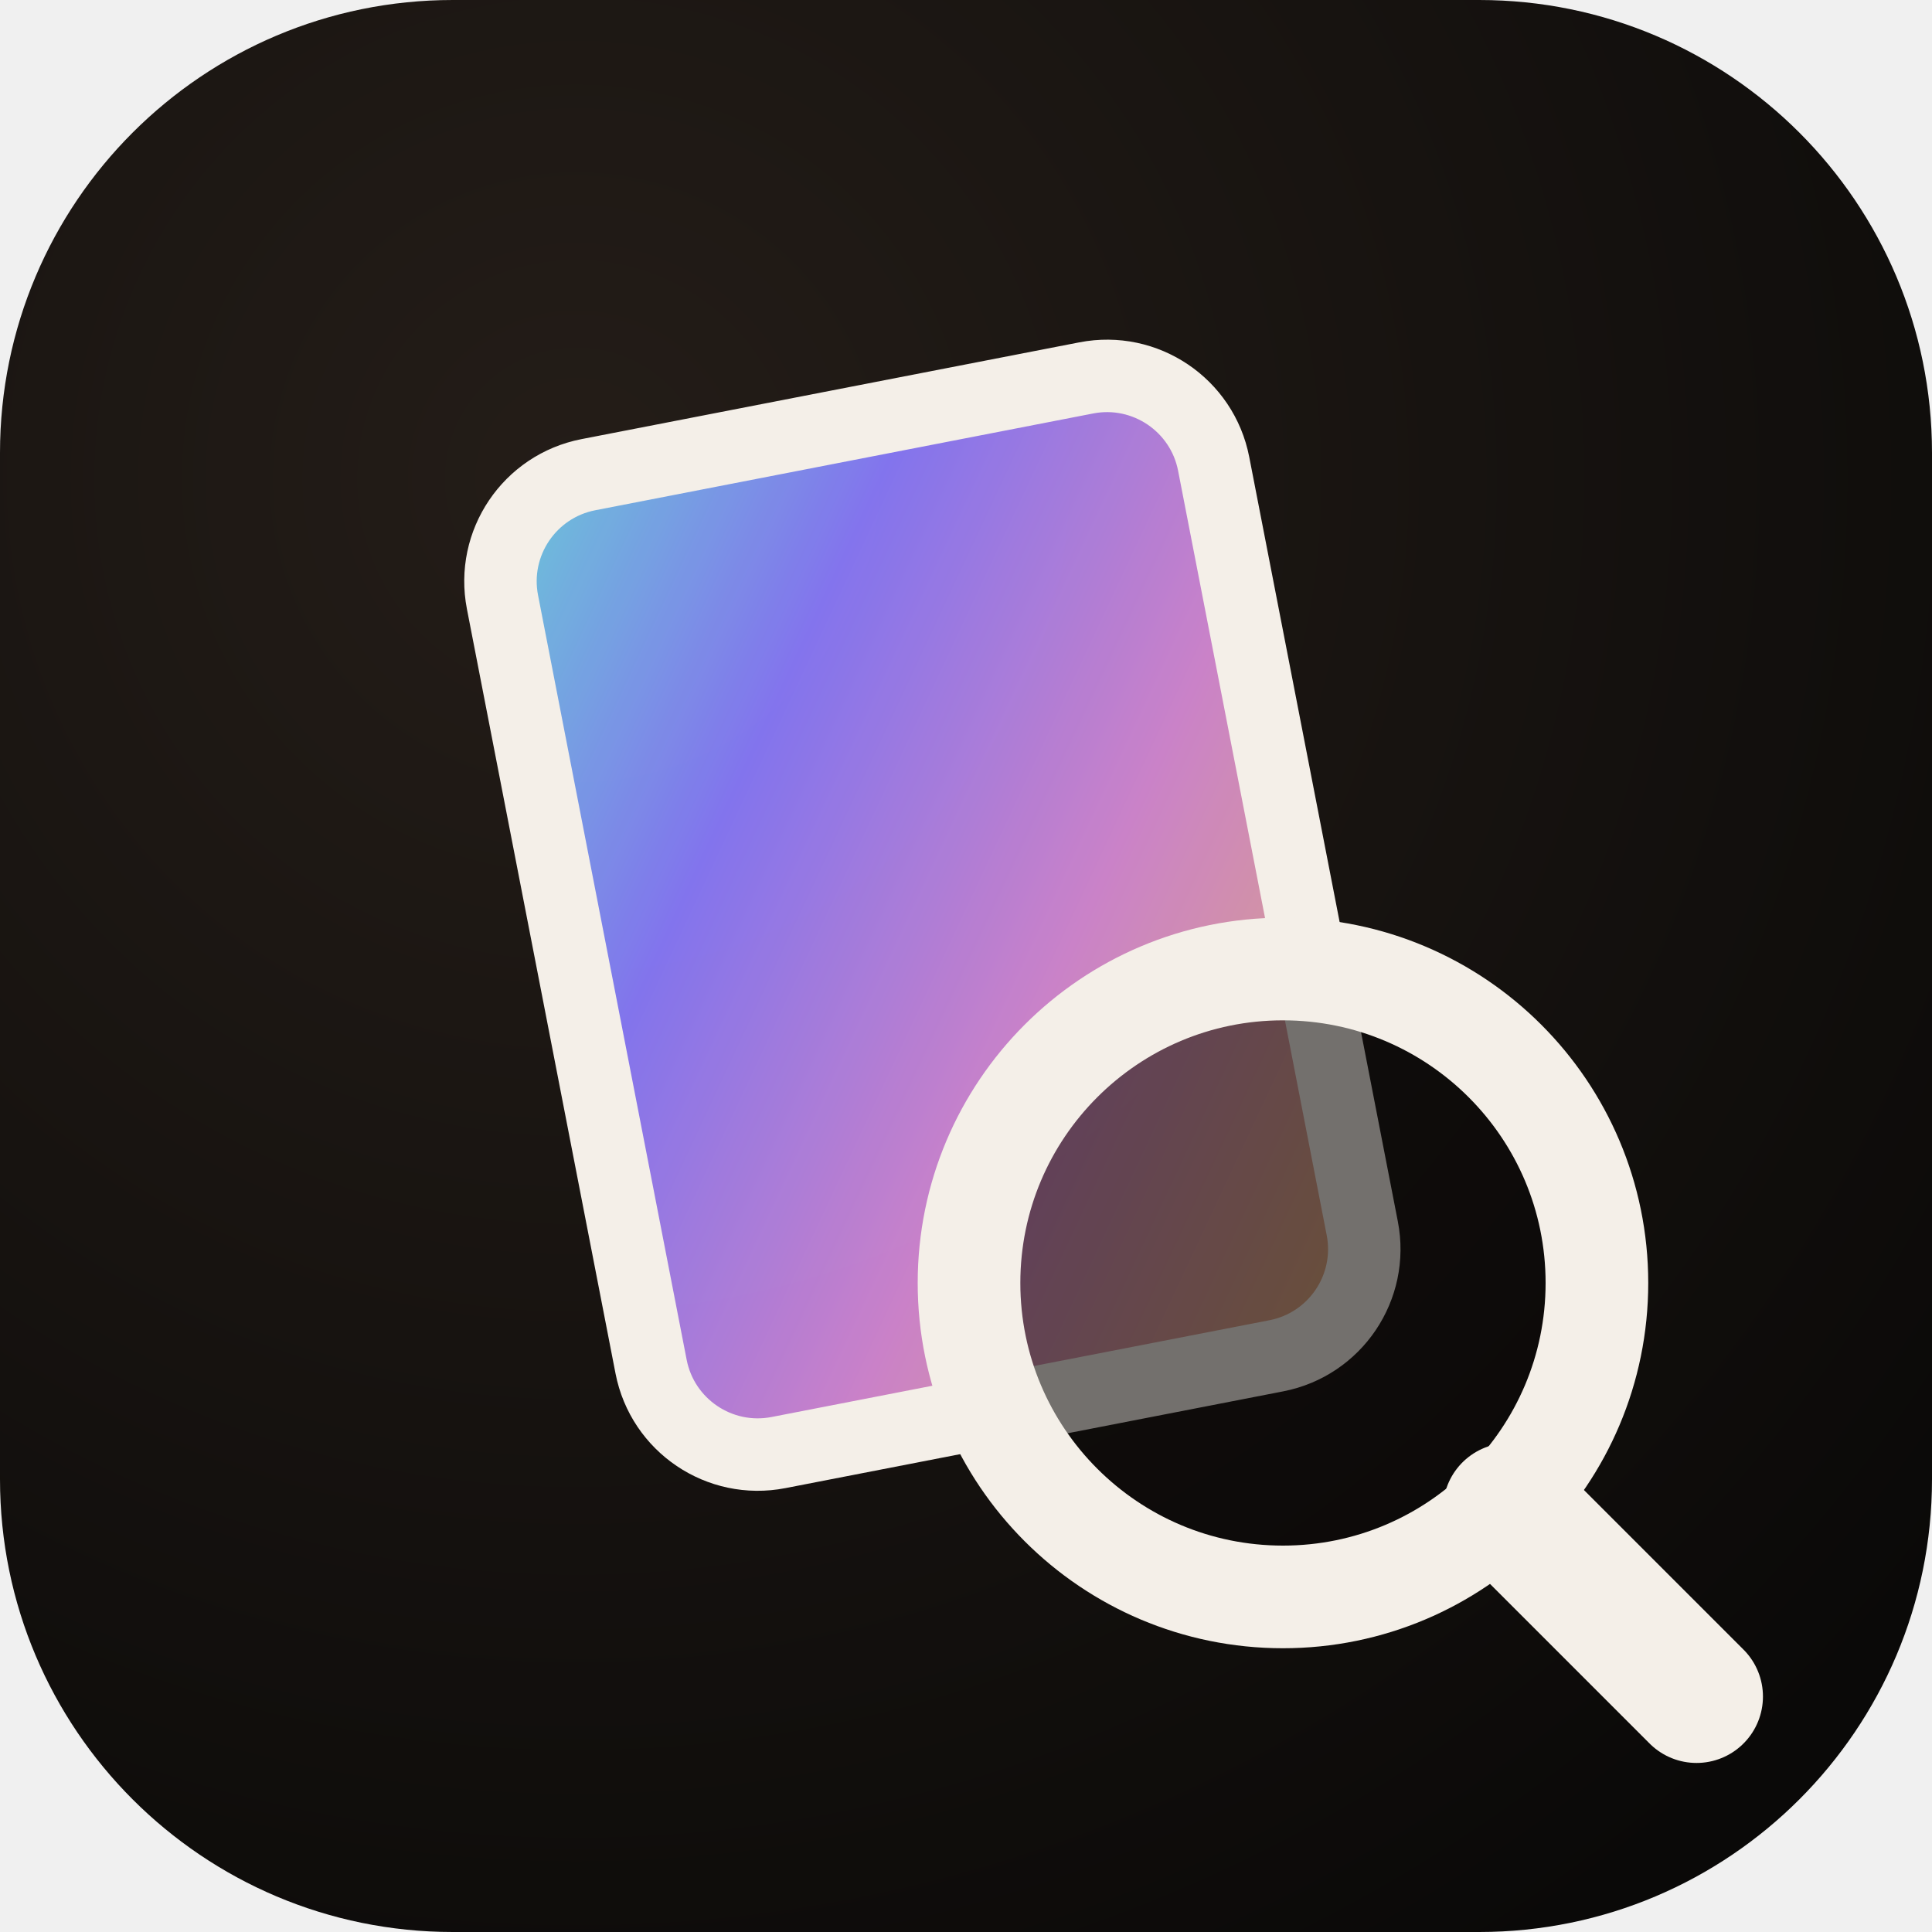
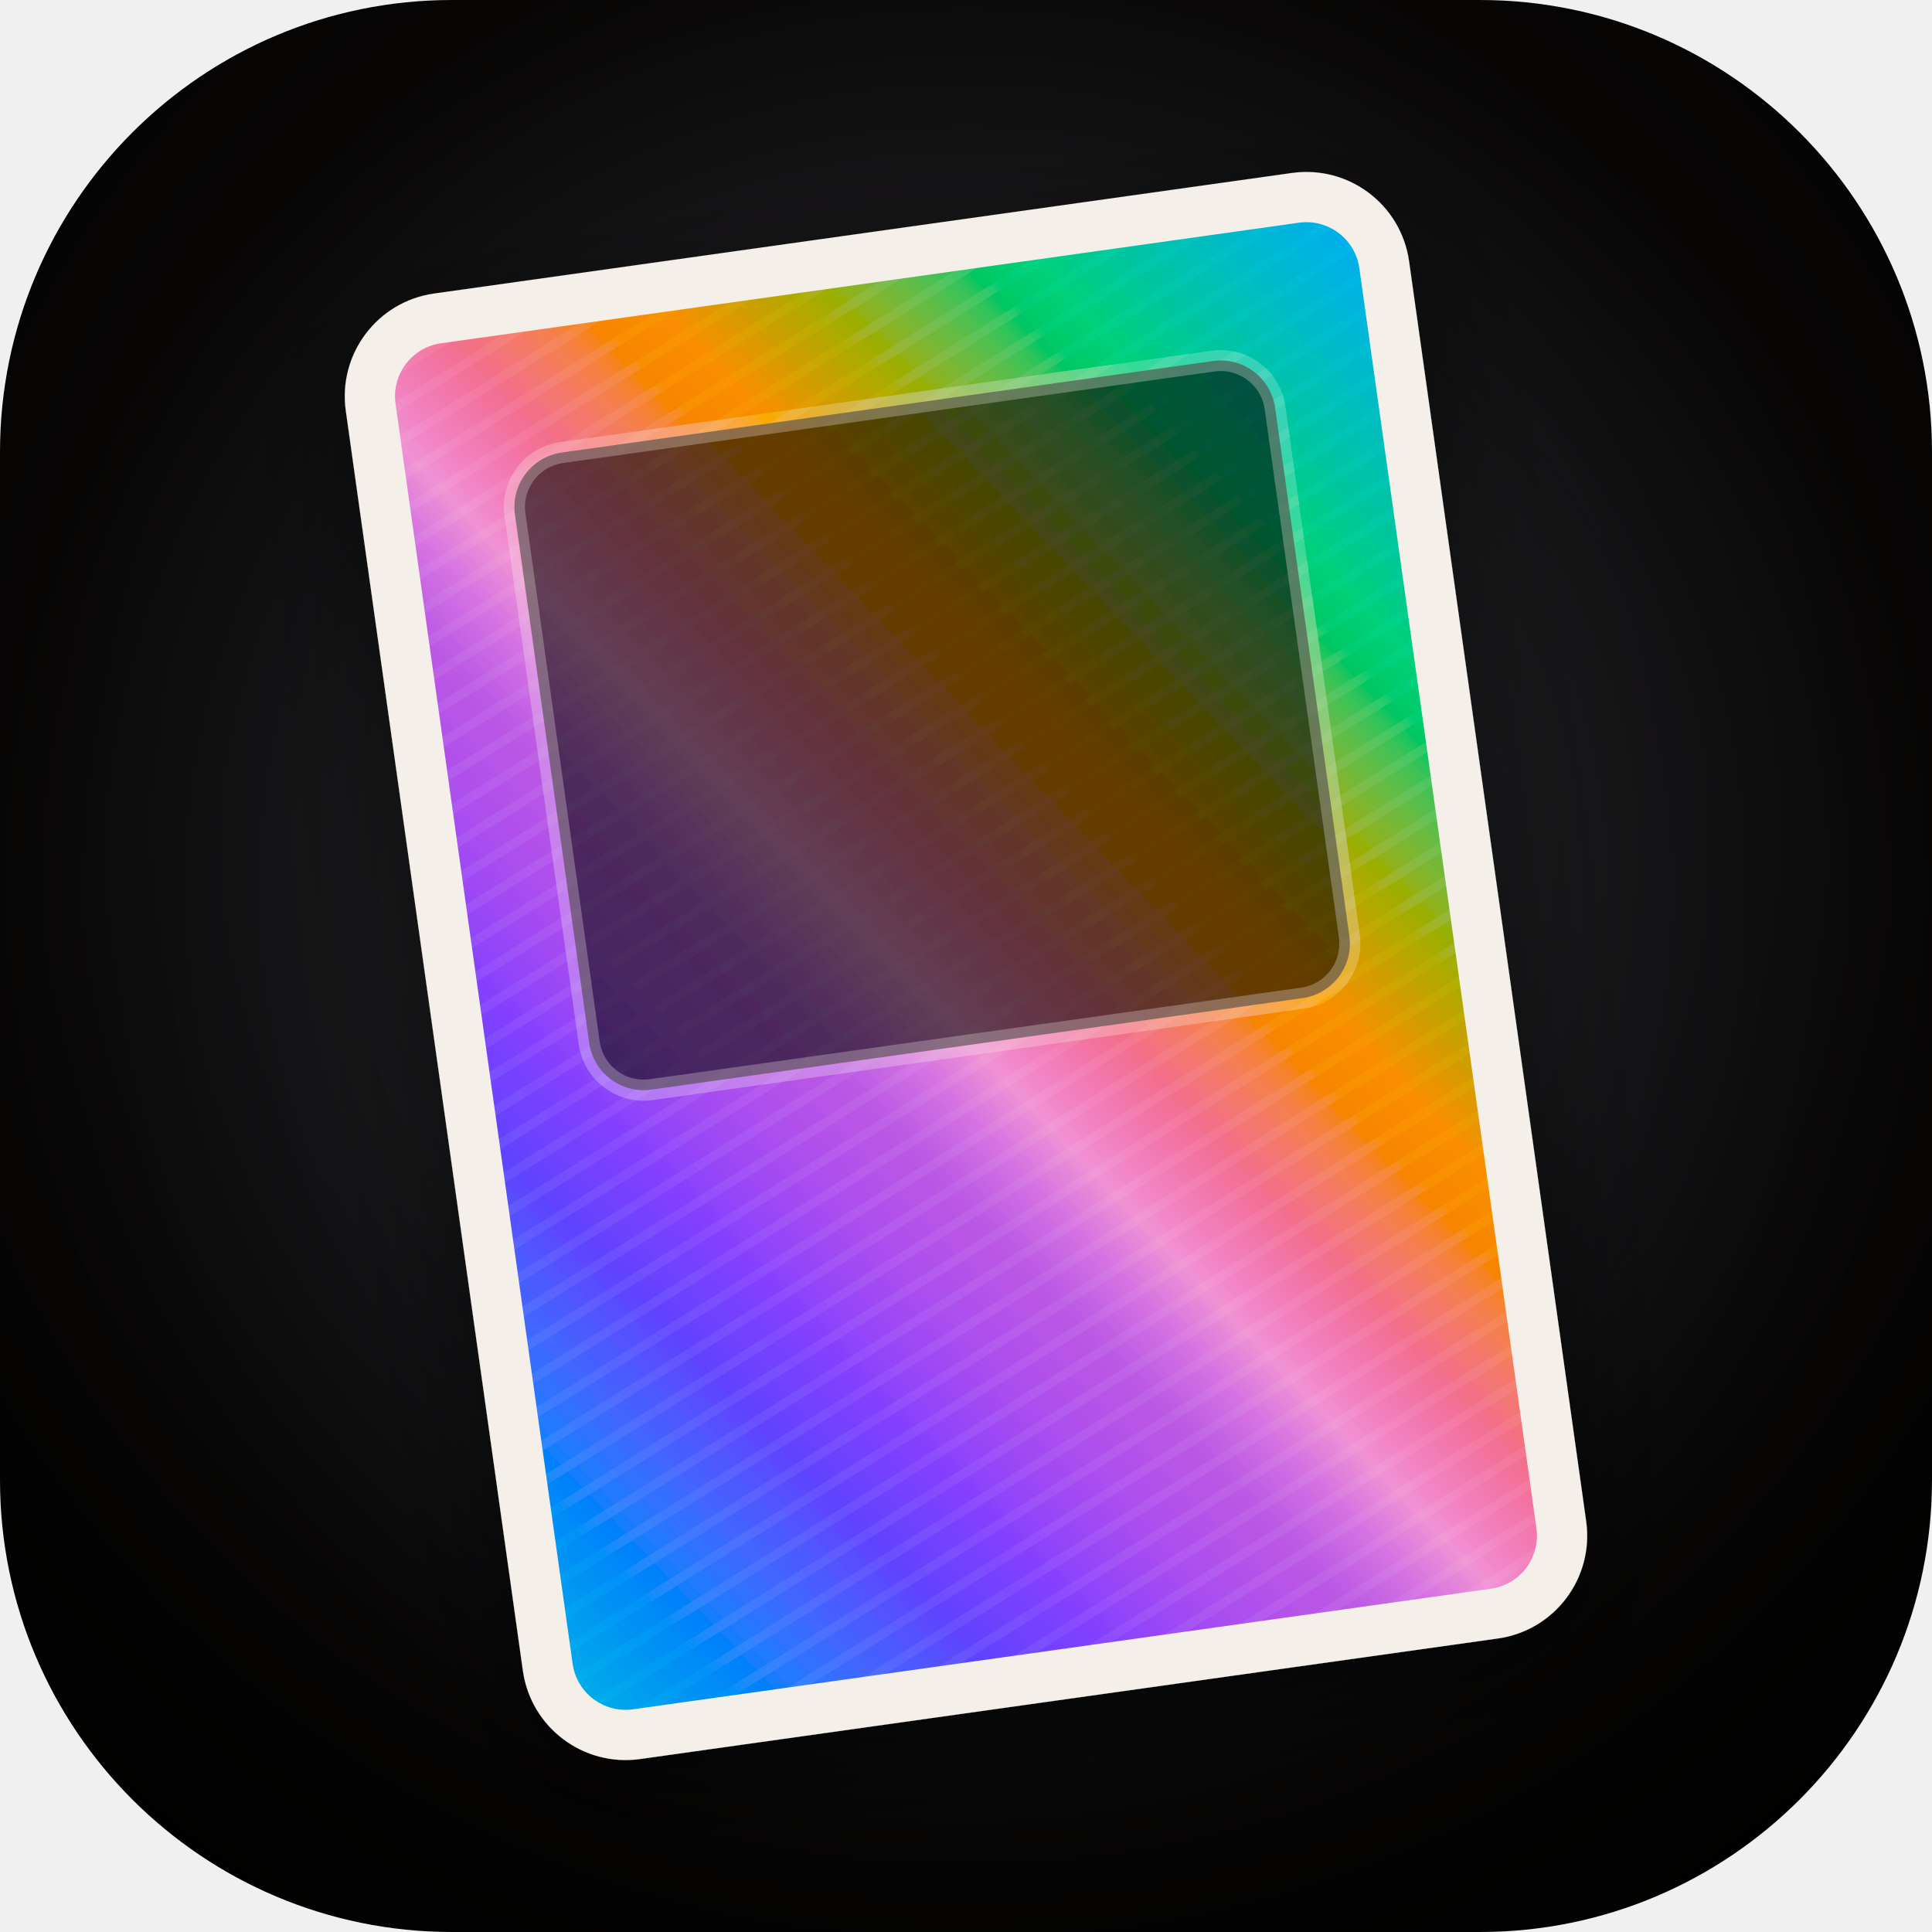
- <svg xmlns="http://www.w3.org/2000/svg" viewBox="0 0 64 64">
+ <svg xmlns="http://www.w3.org/2000/svg" viewBox="0 0 64 64" width="64" height="64">
  <defs>
-     <linearGradient id="holo" x1="0" y1="0" x2="1" y2="1">
-       <stop offset="0" stop-color="#6fd8e8" />
-       <stop offset=".3" stop-color="#8b7cff" />
-       <stop offset=".62" stop-color="#d98bd8" />
-       <stop offset="1" stop-color="#f0b878" />
+     <linearGradient id="holo" x1="0" y1="1" x2="1" y2="0">
+       <stop offset="0" stop-color="#25b6d4" />
+       <stop offset=".22" stop-color="#6250f2" />
+       <stop offset=".44" stop-color="#cb4dbf" />
+       <stop offset=".64" stop-color="#e8952f" />
+       <stop offset=".82" stop-color="#3fc98a" />
+       <stop offset="1" stop-color="#2ea3ee" />
    </linearGradient>
-     <radialGradient id="ground" cx=".3" cy=".25" r=".9">
-       <stop offset="0" stop-color="#241d18" />
-       <stop offset="1" stop-color="#0a0908" />
+     <linearGradient id="spec" x1="0" y1="1" x2="1" y2="0">
+       <stop offset=".28" stop-color="#fff" stop-opacity="0" />
+       <stop offset=".4" stop-color="#7ee7ff" stop-opacity=".16" />
+       <stop offset=".47" stop-color="#fff" stop-opacity=".4" />
+       <stop offset=".54" stop-color="#ffb0f3" stop-opacity=".18" />
+       <stop offset=".64" stop-color="#fff" stop-opacity="0" />
+     </linearGradient>
+     <pattern id="grain" width="1.024" height="1.024" patternTransform="rotate(-24)" patternUnits="userSpaceOnUse">
+       <rect width="1.024" height="0.307" fill="#fff" opacity=".06" />
+     </pattern>
+     <radialGradient id="ground" cx=".5" cy=".42" r=".72">
+       <stop offset="0" stop-color="#191410" />
+       <stop offset=".55" stop-color="#0a0807" />
+       <stop offset="1" stop-color="#000" />
    </radialGradient>
+     <radialGradient id="bloom" cx=".5" cy=".46" r=".5">
+       <stop offset="0" stop-color="#8ea6d8" stop-opacity=".22" />
+       <stop offset="1" stop-color="#8ea6d8" stop-opacity="0" />
+     </radialGradient>
+     <clipPath id="cardclip">
+       <rect x="15.047" y="8.32" width="33.905" height="47.36" rx="2.605" />
+     </clipPath>
+     <filter id="lift" x="-30%" y="-30%" width="160%" height="160%">
+       <feDropShadow dx="0" dy="1.152" stdDeviation="1.792" flood-color="#000" flood-opacity=".55" />
+     </filter>
+     <filter id="rich" x="-5%" y="-5%" width="110%" height="110%">
+       <feColorMatrix type="saturate" values="1.35" />
+     </filter>
  </defs>
-   <rect width="64" height="64" rx="15" fill="url(#ground)" />
-   <g transform="rotate(-11 30 31)">
-     <rect x="19" y="14" width="24" height="33" rx="3.6" fill="url(#holo)" opacity=".92" />
-     <rect x="19" y="14" width="24" height="33" rx="3.6" fill="none" stroke="#f4efe8" stroke-width="2.4" />
+   <rect width="64" height="64" rx="14.976" fill="url(#ground)" />
+   <rect width="64" height="64" rx="14.976" fill="url(#bloom)" />
+   <g transform="rotate(-8 32 32)" filter="url(#lift)">
+     <g clip-path="url(#cardclip)" filter="url(#rich)">
+       <rect x="15.047" y="8.32" width="33.905" height="47.36" fill="url(#holo)" />
+       <rect x="15.047" y="8.32" width="33.905" height="47.36" fill="url(#grain)" />
+       <rect x="15.047" y="8.32" width="33.905" height="47.36" fill="url(#spec)" />
+       <rect x="19.285" y="13.293" width="25.429" height="21.312" rx="1.823" fill="#0a0908" opacity=".62" />
+       <rect x="19.285" y="13.293" width="25.429" height="21.312" rx="1.823" fill="none" stroke="#f4efe8" stroke-opacity=".28" stroke-width="0.699" />
+     </g>
+     <rect x="15.047" y="8.32" width="33.905" height="47.36" rx="2.605" fill="none" stroke="#f4efe8" stroke-width="1.664" />
  </g>
-   <circle cx="42.5" cy="42.5" r="10.4" fill="rgba(10,9,8,.55)" stroke="#f4efe8" stroke-width="3.4" />
-   <line x1="50" y1="50" x2="56.2" y2="56.2" stroke="#f4efe8" stroke-width="4.4" stroke-linecap="round" />
</svg>
